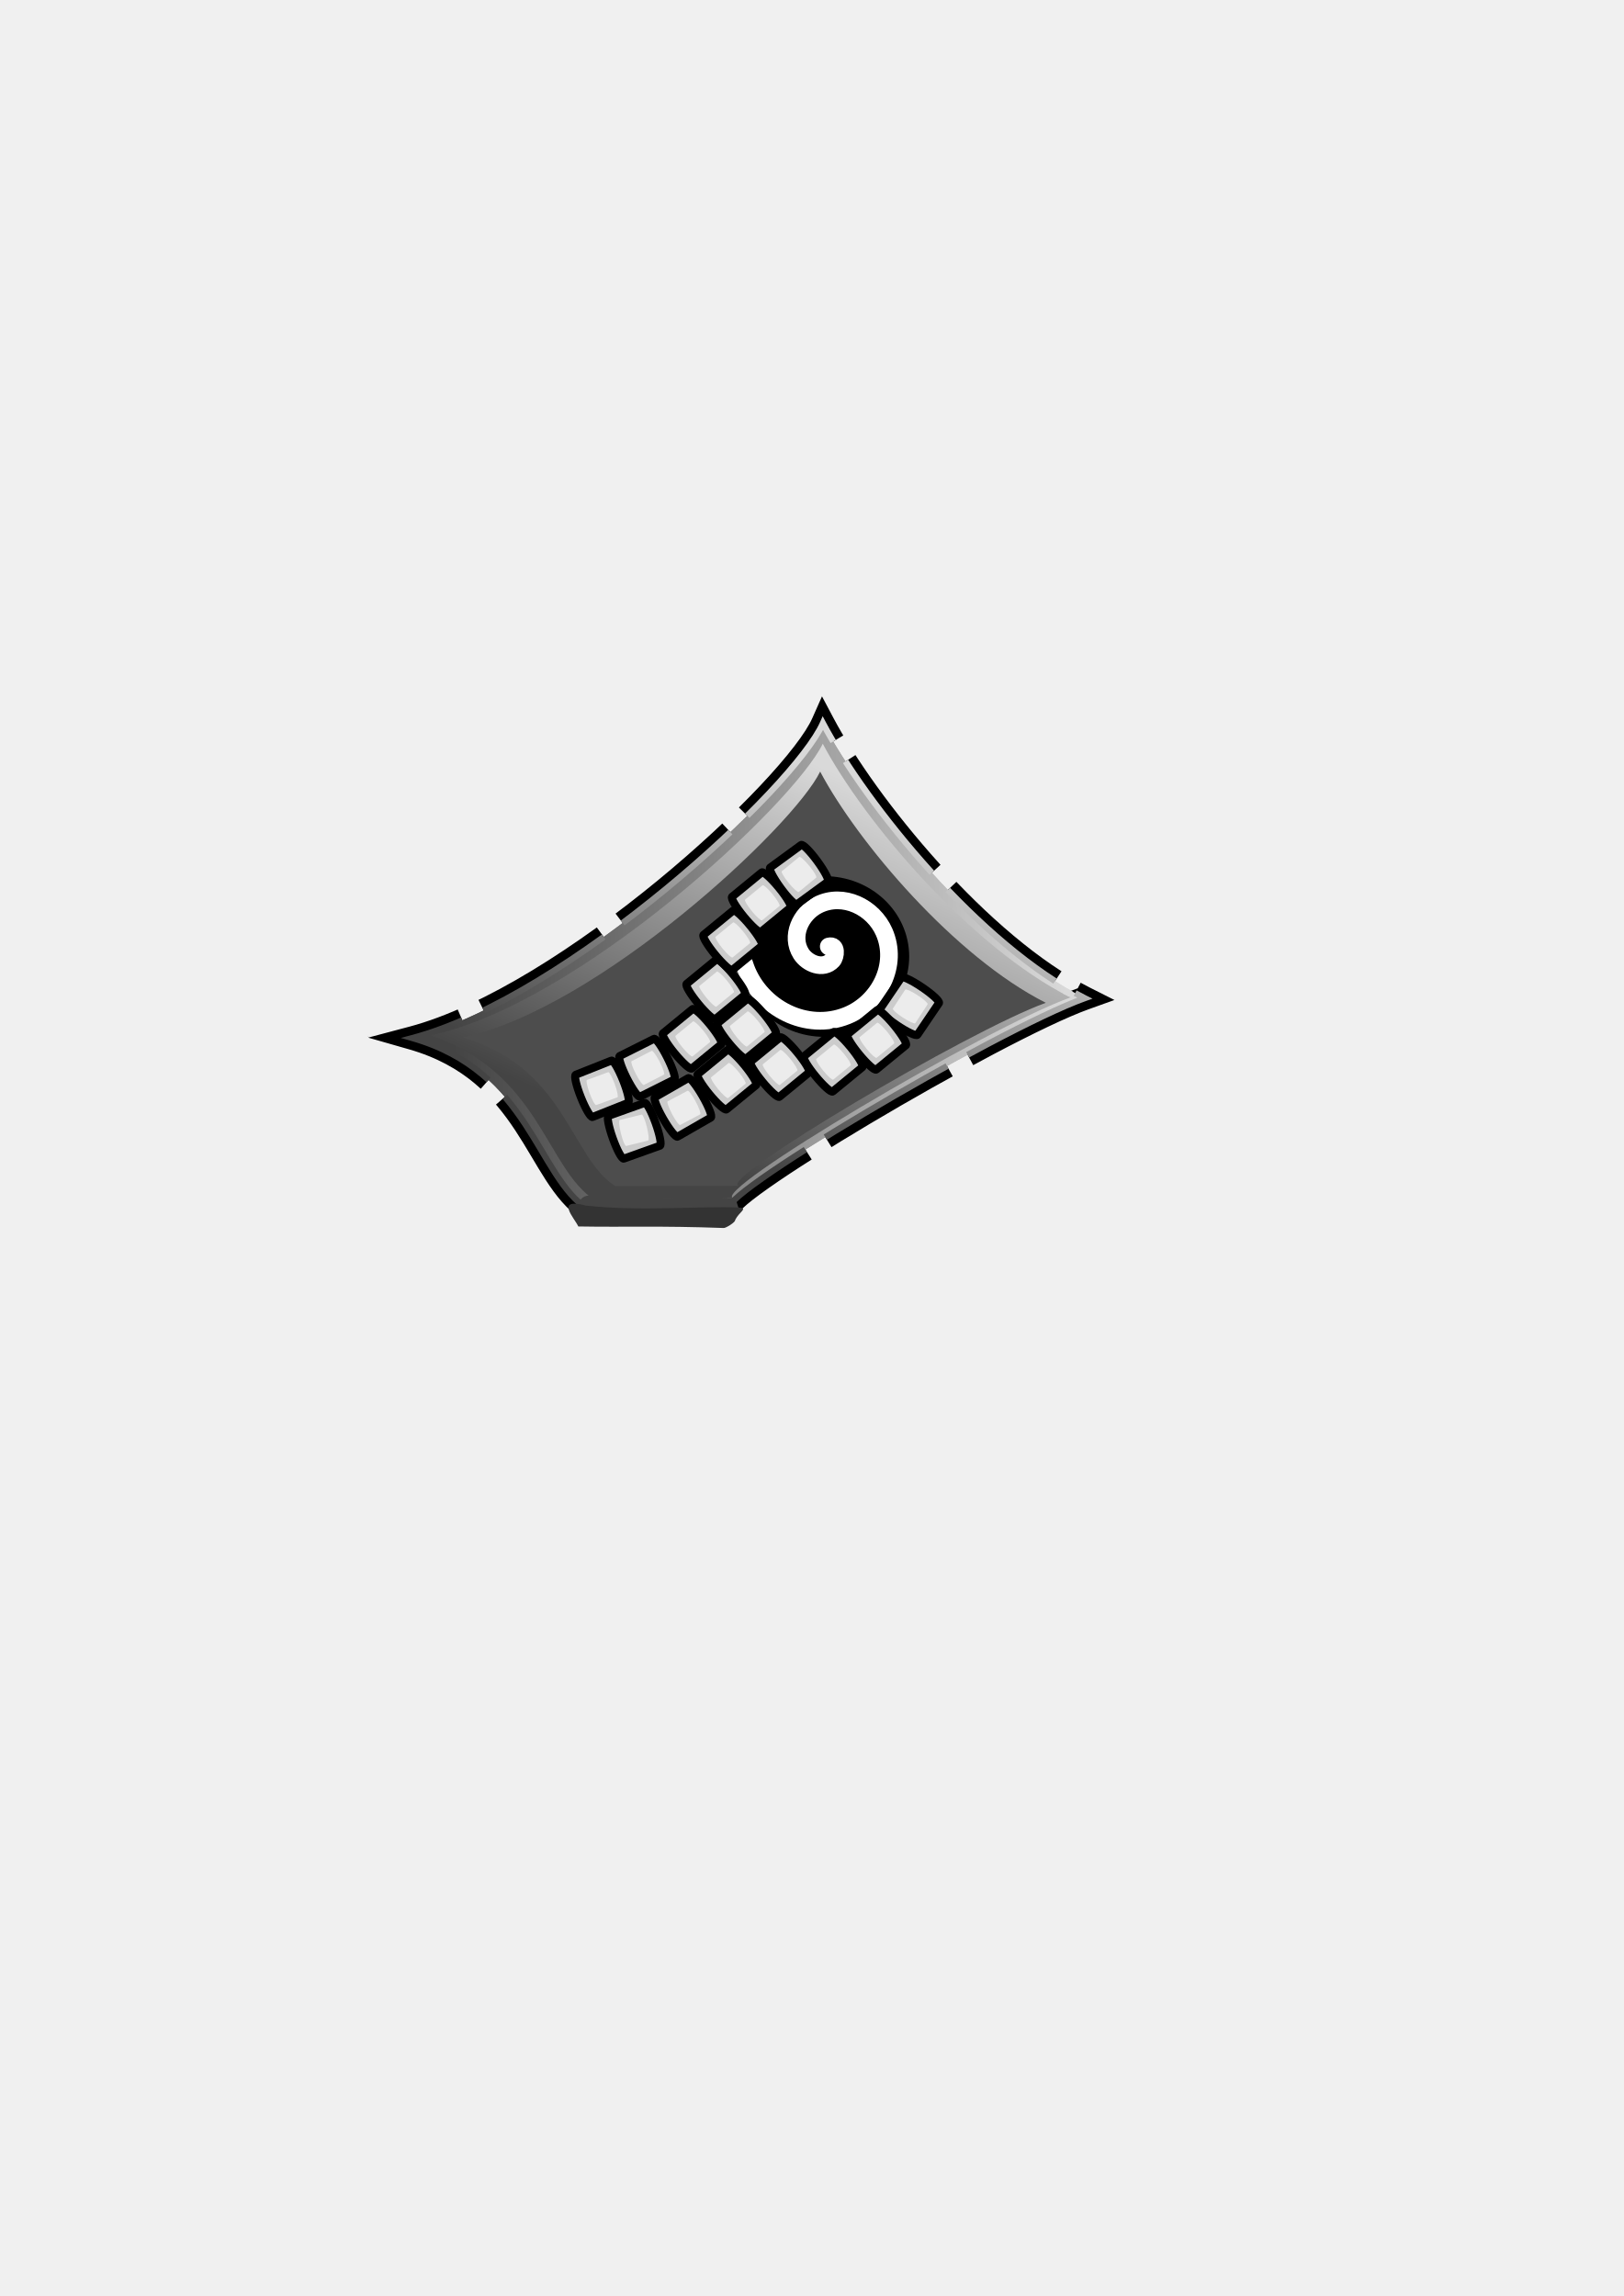
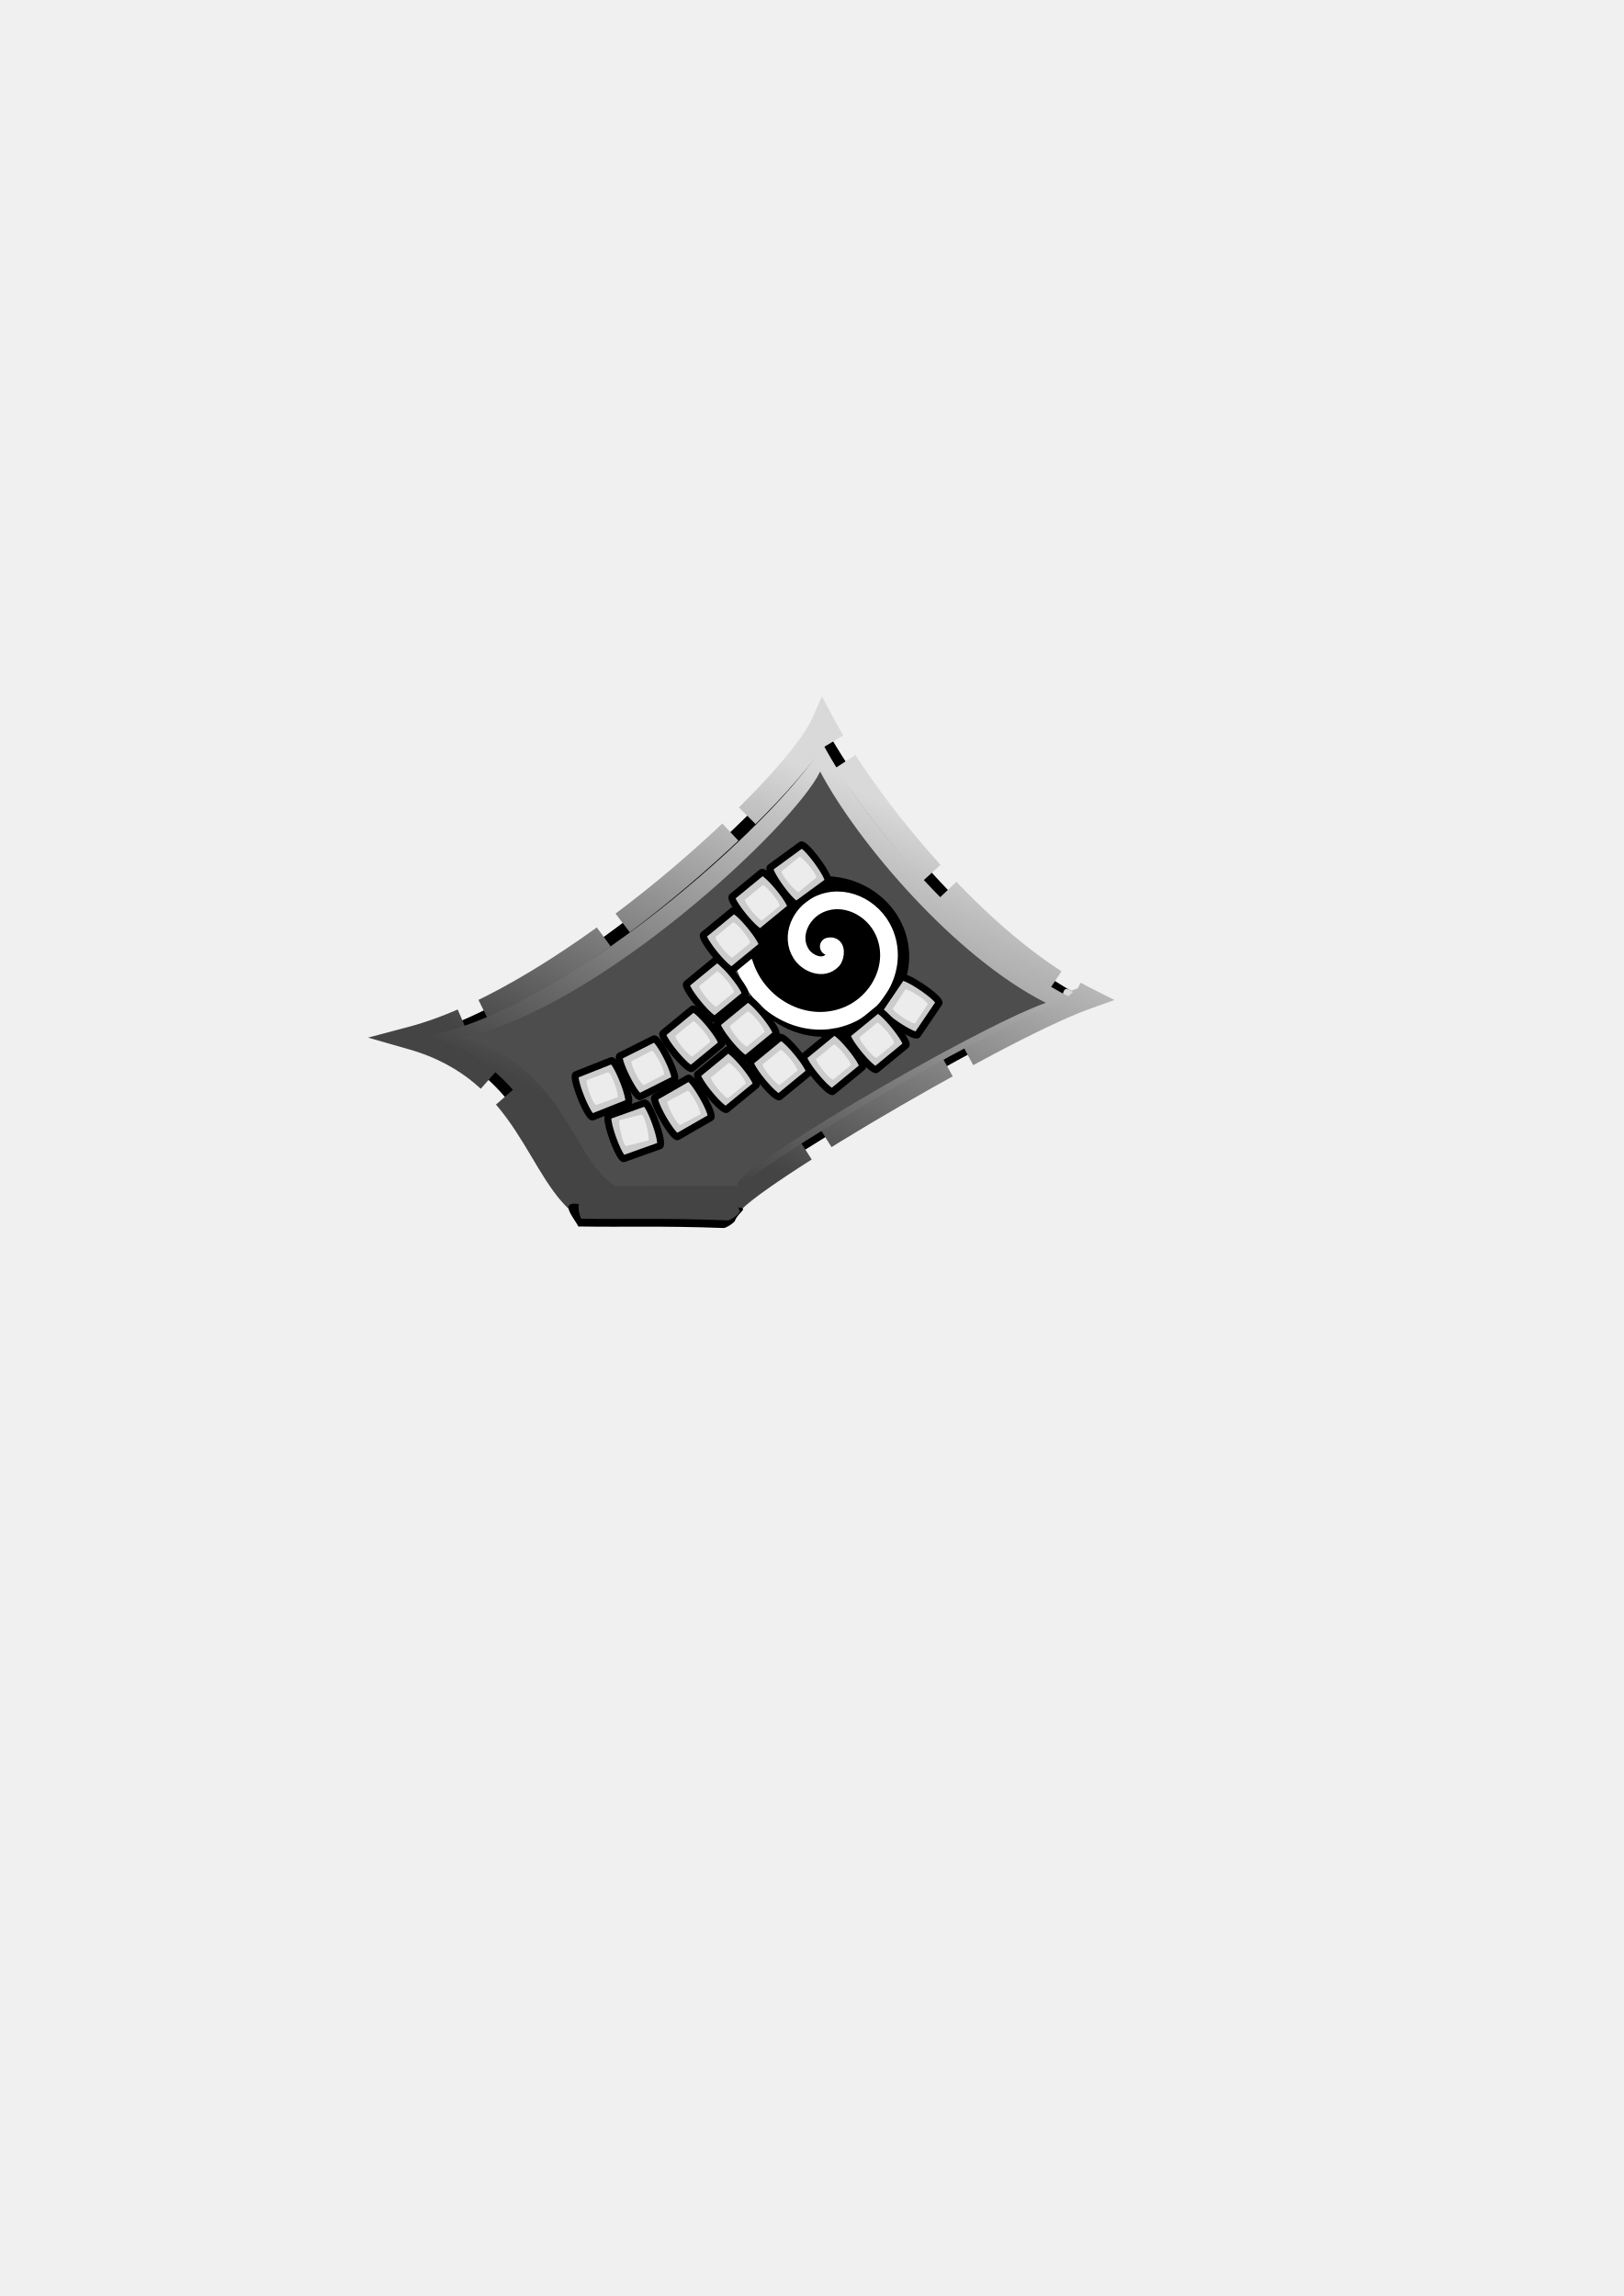
<svg xmlns="http://www.w3.org/2000/svg" xmlns:xlink="http://www.w3.org/1999/xlink" width="210mm" height="297mm" id="svg20632" version="1.1">
  <defs id="defs20634">
    <linearGradient xlink:href="#linearGradient6288" id="linearGradient6770" gradientUnits="userSpaceOnUse" gradientTransform="translate(-2428.467,-608.9006)" x1="-1578.846" y1="750.077" x2="-1662.808" y2="932.706" />
    <linearGradient id="linearGradient6288">
      <stop id="stop6298" offset="0" style="stop-color:#d9d9d9;stop-opacity:1;" />
      <stop style="stop-color:#444444;stop-opacity:1;" offset="1" id="stop6292" />
    </linearGradient>
    <linearGradient xlink:href="#linearGradient6288" id="linearGradient6768" gradientUnits="userSpaceOnUse" gradientTransform="translate(-2428.467,-608.9006)" x1="-1588.09" y1="749.23" x2="-1664.673" y2="918.881" />
    <linearGradient xlink:href="#linearGradient6288" id="linearGradient4294" gradientUnits="userSpaceOnUse" gradientTransform="matrix(0.9999724,-7.4244406e-3,7.4244406e-3,0.9999724,1984.643,-382.4945)" x1="-1578.846" y1="750.077" x2="-1662.808" y2="932.706" />
    <linearGradient xlink:href="#linearGradient6288" id="linearGradient4297" gradientUnits="userSpaceOnUse" gradientTransform="matrix(0.9999724,-7.4244406e-3,7.4244406e-3,0.9999724,1984.643,-382.4945)" x1="-1588.09" y1="749.23" x2="-1664.673" y2="918.881" />
    <linearGradient xlink:href="#linearGradient6288" id="linearGradient4353" gradientUnits="userSpaceOnUse" x1="522.185" y1="492.167" x2="221.559" y2="510.249" />
  </defs>
  <g id="layer1">
    <g id="g2491">
      <g id="g4307">
-         <path style="fill:url(#linearGradient4353);fill-opacity:1;fill-rule:evenodd;stroke:#000000;stroke-width:11.486;stroke-linecap:butt;stroke-linejoin:miter;marker-start:none;stroke-miterlimit:4;stroke-dasharray:68.916, 11.486;stroke-dashoffset:0;stroke-opacity:1" d="M 287.543,591.295 C 262.321,575.255 259.252,524.042 201.533,507.502 277.775,487.245 388.141,385.385 402.262,353.583 423.446,393.601 479.028,462.173 530.248,488.01 487.001,503.534 343.699,588.468 357.282,591.19" id="path6726-outline" />
-         <path style="fill:url(#linearGradient4353);fill-opacity:1;fill-rule:evenodd;stroke:url(#linearGradient4297);stroke-width:3;stroke-linecap:butt;stroke-linejoin:miter;marker-start:none;stroke-miterlimit:4;stroke-dasharray:68.916, 11.486;stroke-dashoffset:0;stroke-opacity:1" d="M 287.543,591.295 C 262.321,575.255 259.252,524.042 201.533,507.502 277.775,487.245 388.141,385.385 402.262,353.583 423.446,393.601 479.028,462.173 530.248,488.01 487.001,503.534 343.699,588.468 357.282,591.19" id="path6726" />
+         <path style="fill:#000000;fill-opacity:1;fill-rule:evenodd;stroke:url(#linearGradient4297);stroke-width:11.486;stroke-linecap:butt;stroke-linejoin:miter;marker-start:none;stroke-miterlimit:4;stroke-dasharray:68.916, 11.486;stroke-dashoffset:0;stroke-opacity:1" d="M 287.543,591.295 C 262.321,575.255 259.252,524.042 201.533,507.502 277.775,487.245 388.141,385.385 402.262,353.583 423.446,393.601 479.028,462.173 530.248,488.01 487.001,503.534 343.699,588.468 357.282,591.19" id="path6726" />
        <path style="fill:none;fill-rule:evenodd;stroke:#808080;stroke-width:0.1;stroke-linecap:butt;stroke-linejoin:miter;stroke-miterlimit:4;stroke-dasharray:none;stroke-opacity:1" d="M 179.633,506.695 C 179.681,506.695 179.804,506.697 179.887,506.698 C 179.902,506.698 179.916,506.699 179.931,506.699" id="path7897" />
        <path style="fill:url(#linearGradient4294);fill-opacity:1;fill-rule:evenodd;stroke:none;stroke-width:11.486;stroke-linecap:butt;stroke-linejoin:miter;marker-start:none;stroke-miterlimit:4;stroke-dasharray:68.914, 11.486;stroke-dashoffset:0;stroke-opacity:1" d="M 290.854,586.804 C 266.848,571.537 264.215,524.448 210.364,506.211 C 282.914,491.018 387.814,393.143 402.19,363.611 C 422.352,401.699 474.482,463.067 523.233,487.659 C 482.071,502.435 345.677,583.274 358.605,585.865" id="path6728" />
        <path style="fill:#4d4d4d;fill-opacity:1;fill-rule:evenodd;stroke:none;stroke-width:11.486;stroke-linecap:butt;stroke-linejoin:miter;marker-start:none;stroke-miterlimit:4;stroke-dasharray:68.914, 11.486;stroke-dashoffset:0;stroke-opacity:1" d="M 300.71,579.86 C 278.834,565.948 276.173,521.53 226.111,507.184 C 292.222,493.34 387.812,404.151 400.912,377.239 C 419.285,411.947 466.789,467.869 511.213,490.278 C 473.705,503.743 349.415,577.408 361.196,579.769" id="path6730" />
        <ellipse style="fill:#000000;stroke:#000000;stroke-width:18;stroke-linecap:square;paint-order:markers stroke fill" id="path1638" cx="403" cy="467.639" rx="32.432" ry="30.283" />
        <path style="fill:none;fill-rule:evenodd;stroke:#ffffff;stroke-width:7.5;stroke-linecap:round;stroke-linejoin:miter;stroke-miterlimit:4;stroke-dasharray:none;stroke-opacity:1" id="path6732" d="M -1841.792,591.638 C -1838.164,591.998 -1840.487,596.707 -1842.391,597.669 C -1847.548,600.276 -1852.83,595.261 -1853.854,590.441 C -1855.685,581.819 -1848.134,574.446 -1839.997,573.546 C -1828.055,572.225 -1818.344,582.6 -1817.67,594.032 C -1816.771,609.269 -1830.062,621.383 -1844.785,621.791 C -1863.311,622.305 -1877.854,606.057 -1877.976,588.047 C -1877.981,587.342 -1877.965,586.637 -1877.929,585.932" transform="matrix(1.081431,-0.4011848,0.4011848,1.081431,2159.544,-915.9844)" />
        <g id="g6734" transform="matrix(0.9060636,0.3613978,-0.3613978,0.9060636,2150.533,295.019)" style="fill:#e6e6e6">
-           <rect transform="matrix(-0.8757396,-0.4827838,-0.4829096,0.8756702,0,0)" ry="1.767" rx="18.522" y="1537.923" x="959.762" height="22.774" width="22.778" id="rect6736" style="opacity:1;fill:#cccccc;fill-opacity:1;stroke:#000000;stroke-width:4;stroke-miterlimit:4;stroke-dasharray:none;stroke-dashoffset:0;stroke-opacity:1" />
-           <rect transform="matrix(-0.9767069,-0.2145779,-0.2147181,0.9766761,0,0)" ry="1.767" rx="18.522" y="1137.089" x="1322.746" height="22.774" width="22.778" id="rect6738" style="opacity:1;fill:#cccccc;fill-opacity:1;stroke:#000000;stroke-width:4;stroke-miterlimit:4;stroke-dasharray:none;stroke-dashoffset:0;stroke-opacity:1" />
-           <rect transform="matrix(-0.8757396,-0.4827838,-0.4829096,0.8756702,0,0)" ry="1.767" rx="18.522" y="1515.588" x="944.866" height="22.774" width="22.778" id="rect6740" style="opacity:1;fill:#cccccc;fill-opacity:1;stroke:#000000;stroke-width:4;stroke-miterlimit:4;stroke-dasharray:none;stroke-dashoffset:0;stroke-opacity:1" />
-           <rect transform="matrix(-0.8757396,-0.4827838,-0.4829096,0.8756702,0,0)" ry="1.767" rx="18.522" y="1538.586" x="985.132" height="22.774" width="22.778" id="rect6742" style="opacity:1;fill:#cccccc;fill-opacity:1;stroke:#000000;stroke-width:4;stroke-miterlimit:4;stroke-dasharray:none;stroke-dashoffset:0;stroke-opacity:1" />
-           <rect transform="matrix(-0.8757396,-0.4827838,-0.4829096,0.8756702,0,0)" ry="1.767" rx="18.522" y="1491.742" x="939.518" height="22.774" width="22.778" id="rect6744" style="opacity:1;fill:#cccccc;fill-opacity:1;stroke:#000000;stroke-width:4;stroke-miterlimit:4;stroke-dasharray:none;stroke-dashoffset:0;stroke-opacity:1" />
-           <rect transform="matrix(-0.8757396,-0.4827838,-0.4829096,0.8756702,0,0)" ry="1.767" rx="18.522" y="1537.97" x="1010.241" height="22.774" width="22.778" id="rect6746" style="opacity:1;fill:#cccccc;fill-opacity:1;stroke:#000000;stroke-width:4;stroke-miterlimit:4;stroke-dasharray:none;stroke-dashoffset:0;stroke-opacity:1" />
-           <rect transform="matrix(-0.8757396,-0.4827838,-0.4829096,0.8756702,0,0)" ry="1.767" rx="18.522" y="1515.828" x="1023.853" height="22.774" width="22.778" id="rect6748" style="opacity:1;fill:#cccccc;fill-opacity:1;stroke:#000000;stroke-width:4;stroke-miterlimit:4;stroke-dasharray:none;stroke-dashoffset:0;stroke-opacity:1" />
-           <rect transform="matrix(-0.8757396,-0.4827838,-0.4829096,0.8756702,0,0)" ry="1.767" rx="18.522" y="1492.63" x="1029.535" height="22.774" width="22.778" id="rect6750" style="opacity:1;fill:#cccccc;fill-opacity:1;stroke:#000000;stroke-width:4;stroke-miterlimit:4;stroke-dasharray:none;stroke-dashoffset:0;stroke-opacity:1" />
-           <rect transform="matrix(-0.847359,-0.5310204,-0.5311422,0.8472827,0,0)" ry="1.767" rx="18.522" y="1525.127" x="943.736" height="22.774" width="22.778" id="rect6752" style="opacity:1;fill:#cccccc;fill-opacity:1;stroke:#000000;stroke-width:4;stroke-miterlimit:4;stroke-dasharray:none;stroke-dashoffset:0;stroke-opacity:1" />
-           <rect transform="matrix(-0.8757396,-0.4827838,-0.4829096,0.8756702,0,0)" ry="1.767" rx="18.522" y="1562.879" x="998.591" height="22.774" width="22.778" id="rect6754" style="opacity:1;fill:#cccccc;fill-opacity:1;stroke:#000000;stroke-width:4;stroke-miterlimit:4;stroke-dasharray:none;stroke-dashoffset:0;stroke-opacity:1" />
-           <rect transform="matrix(-0.8757396,-0.4827838,-0.4829096,0.8756702,0,0)" ry="1.767" rx="18.522" y="1562.423" x="971.699" height="22.774" width="22.778" id="rect6756" style="opacity:1;fill:#cccccc;fill-opacity:1;stroke:#000000;stroke-width:4;stroke-miterlimit:4;stroke-dasharray:none;stroke-dashoffset:0;stroke-opacity:1" />
-           <rect transform="matrix(-0.7839127,-0.620871,-0.6209837,0.7838235,0,0)" ry="1.767" rx="18.522" y="1729.342" x="697.002" height="22.774" width="22.778" id="rect6758" style="opacity:1;fill:#cccccc;fill-opacity:1;stroke:#000000;stroke-width:4;stroke-miterlimit:4;stroke-dasharray:none;stroke-dashoffset:0;stroke-opacity:1" />
-           <rect transform="matrix(-0.7474145,-0.664358,-0.6644652,0.7473192,0,0)" ry="1.767" rx="18.522" y="1773.909" x="622.893" height="22.774" width="22.778" id="rect6760" style="opacity:1;fill:#cccccc;fill-opacity:1;stroke:#000000;stroke-width:4;stroke-miterlimit:4;stroke-dasharray:none;stroke-dashoffset:0;stroke-opacity:1" />
-           <rect transform="matrix(-0.6616868,-0.7497803,-0.7498753,0.6615792,0,0)" ry="1.767" rx="18.522" y="1854.163" x="374.984" height="22.774" width="22.778" id="rect6762" style="opacity:1;fill:#cccccc;fill-opacity:1;stroke:#000000;stroke-width:4;stroke-miterlimit:4;stroke-dasharray:none;stroke-dashoffset:0;stroke-opacity:1" />
-           <rect transform="matrix(-0.6874343,-0.7262466,-0.7263451,0.6873302,0,0)" ry="1.767" rx="18.522" y="1846.784" x="465.344" height="22.774" width="22.778" id="rect6764" style="opacity:1;fill:#cccccc;fill-opacity:1;stroke:#000000;stroke-width:4;stroke-miterlimit:4;stroke-dasharray:none;stroke-dashoffset:0;stroke-opacity:1" />
+           <rect transform="matrix(-0.8757396,-0.4827838,-0.4829096,0.8756702,0,0)" ry="1.767" rx="18.522" y="1537.923" x="959.762" height="22.774" width="22.778" id="rect6736" style="opacity:1;fill:#cccccc;fill-opacity:1;stroke:#000000;stroke-width:3.5;stroke-miterlimit:4;stroke-dasharray:none;stroke-dashoffset:0;stroke-opacity:1" />
+           <rect transform="matrix(-0.9767069,-0.2145779,-0.2147181,0.9766761,0,0)" ry="1.767" rx="18.522" y="1137.089" x="1322.746" height="22.774" width="22.778" id="rect6738" style="opacity:1;fill:#cccccc;fill-opacity:1;stroke:#000000;stroke-width:3.5;stroke-miterlimit:4;stroke-dasharray:none;stroke-dashoffset:0;stroke-opacity:1" />
+           <rect transform="matrix(-0.8757396,-0.4827838,-0.4829096,0.8756702,0,0)" ry="1.767" rx="18.522" y="1515.588" x="944.866" height="22.774" width="22.778" id="rect6740" style="opacity:1;fill:#cccccc;fill-opacity:1;stroke:#000000;stroke-width:3.5;stroke-miterlimit:4;stroke-dasharray:none;stroke-dashoffset:0;stroke-opacity:1" />
+           <rect transform="matrix(-0.8757396,-0.4827838,-0.4829096,0.8756702,0,0)" ry="1.767" rx="18.522" y="1538.586" x="985.132" height="22.774" width="22.778" id="rect6742" style="opacity:1;fill:#cccccc;fill-opacity:1;stroke:#000000;stroke-width:3.5;stroke-miterlimit:4;stroke-dasharray:none;stroke-dashoffset:0;stroke-opacity:1" />
+           <rect transform="matrix(-0.8757396,-0.4827838,-0.4829096,0.8756702,0,0)" ry="1.767" rx="18.522" y="1491.742" x="939.518" height="22.774" width="22.778" id="rect6744" style="opacity:1;fill:#cccccc;fill-opacity:1;stroke:#000000;stroke-width:3.5;stroke-miterlimit:4;stroke-dasharray:none;stroke-dashoffset:0;stroke-opacity:1" />
+           <rect transform="matrix(-0.8757396,-0.4827838,-0.4829096,0.8756702,0,0)" ry="1.767" rx="18.522" y="1537.97" x="1010.241" height="22.774" width="22.778" id="rect6746" style="opacity:1;fill:#cccccc;fill-opacity:1;stroke:#000000;stroke-width:3.5;stroke-miterlimit:4;stroke-dasharray:none;stroke-dashoffset:0;stroke-opacity:1" />
+           <rect transform="matrix(-0.8757396,-0.4827838,-0.4829096,0.8756702,0,0)" ry="1.767" rx="18.522" y="1515.828" x="1023.853" height="22.774" width="22.778" id="rect6748" style="opacity:1;fill:#cccccc;fill-opacity:1;stroke:#000000;stroke-width:3.5;stroke-miterlimit:4;stroke-dasharray:none;stroke-dashoffset:0;stroke-opacity:1" />
+           <rect transform="matrix(-0.8757396,-0.4827838,-0.4829096,0.8756702,0,0)" ry="1.767" rx="18.522" y="1492.63" x="1029.535" height="22.774" width="22.778" id="rect6750" style="opacity:1;fill:#cccccc;fill-opacity:1;stroke:#000000;stroke-width:3.5;stroke-miterlimit:4;stroke-dasharray:none;stroke-dashoffset:0;stroke-opacity:1" />
+           <rect transform="matrix(-0.847359,-0.5310204,-0.5311422,0.8472827,0,0)" ry="1.767" rx="18.522" y="1525.127" x="943.736" height="22.774" width="22.778" id="rect6752" style="opacity:1;fill:#cccccc;fill-opacity:1;stroke:#000000;stroke-width:3.5;stroke-miterlimit:4;stroke-dasharray:none;stroke-dashoffset:0;stroke-opacity:1" />
+           <rect transform="matrix(-0.8757396,-0.4827838,-0.4829096,0.8756702,0,0)" ry="1.767" rx="18.522" y="1562.879" x="998.591" height="22.774" width="22.778" id="rect6754" style="opacity:1;fill:#cccccc;fill-opacity:1;stroke:#000000;stroke-width:3.5;stroke-miterlimit:4;stroke-dasharray:none;stroke-dashoffset:0;stroke-opacity:1" />
+           <rect transform="matrix(-0.8757396,-0.4827838,-0.4829096,0.8756702,0,0)" ry="1.767" rx="18.522" y="1562.423" x="971.699" height="22.774" width="22.778" id="rect6756" style="opacity:1;fill:#cccccc;fill-opacity:1;stroke:#000000;stroke-width:3.5;stroke-miterlimit:4;stroke-dasharray:none;stroke-dashoffset:0;stroke-opacity:1" />
+           <rect transform="matrix(-0.7839127,-0.620871,-0.6209837,0.7838235,0,0)" ry="1.767" rx="18.522" y="1729.342" x="697.002" height="22.774" width="22.778" id="rect6758" style="opacity:1;fill:#cccccc;fill-opacity:1;stroke:#000000;stroke-width:3.5;stroke-miterlimit:4;stroke-dasharray:none;stroke-dashoffset:0;stroke-opacity:1" />
+           <rect transform="matrix(-0.7474145,-0.664358,-0.6644652,0.7473192,0,0)" ry="1.767" rx="18.522" y="1773.909" x="622.893" height="22.774" width="22.778" id="rect6760" style="opacity:1;fill:#cccccc;fill-opacity:1;stroke:#000000;stroke-width:3.5;stroke-miterlimit:4;stroke-dasharray:none;stroke-dashoffset:0;stroke-opacity:1" />
+           <rect transform="matrix(-0.6616868,-0.7497803,-0.7498753,0.6615792,0,0)" ry="1.767" rx="18.522" y="1854.163" x="374.984" height="22.774" width="22.778" id="rect6762" style="opacity:1;fill:#cccccc;fill-opacity:1;stroke:#000000;stroke-width:3.5;stroke-miterlimit:4;stroke-dasharray:none;stroke-dashoffset:0;stroke-opacity:1" />
+           <rect transform="matrix(-0.6874343,-0.7262466,-0.7263451,0.6873302,0,0)" ry="1.767" rx="18.522" y="1846.784" x="465.344" height="22.774" width="22.778" id="rect6764" style="opacity:1;fill:#cccccc;fill-opacity:1;stroke:#000000;stroke-width:3.5;stroke-miterlimit:4;stroke-dasharray:none;stroke-dashoffset:0;stroke-opacity:1" />
        </g>
+         <path style="fill:#000000;fill-opacity:1;fill-rule:evenodd;stroke:none;stroke-width:1px;stroke-linecap:butt;stroke-linejoin:miter;stroke-opacity:1" d="M 282.687,599.618 C 306.132,600.021 322.64,599.237 353.682,600.369 C 354.608,600.572 359.689,597.494 359.378,596.399 C 361.398,592.399 365.765,590.77 361.374,590.358 C 342.208,589.573 312.385,592.298 286.47,589.424 C 270.954,585.361 280.872,595.561 282.687,599.618 z" id="path2489" />
        <path style="fill:#444444;fill-opacity:1;fill-rule:evenodd;stroke:none;stroke-width:1px;stroke-linecap:butt;stroke-linejoin:miter;stroke-opacity:1" d="M 284.047,595.802 C 307.737,596.251 324.417,595.378 355.784,596.638 C 356.72,596.865 361.854,593.436 361.54,592.216 C 359.034,584.278 359.783,586.084 356.484,585.903 C 337.117,585.029 314.055,587.647 287.869,584.445 C 281.664,585.071 282.212,591.282 284.047,595.802 z" id="path6766" />
        <rect transform="matrix(-0.6345586,-0.7728747,-0.7729659,0.6344476,0,0)" ry="1.015" rx="10.637" y="30.372" x="-627.14" height="13.079" width="13.082" id="rect6820" style="fill:#ececec;fill-opacity:1;stroke:none;stroke-width:1.873;stroke-miterlimit:4;stroke-dasharray:none;stroke-dashoffset:0;stroke-opacity:1" />
        <rect transform="matrix(-0.6345586,-0.7728747,-0.7729659,0.6344476,0,0)" ry="1.015" rx="10.637" y="29.577" x="-602.589" height="13.079" width="13.082" id="rect6822" style="fill:#ececec;fill-opacity:1;stroke:none;stroke-width:1.873;stroke-miterlimit:4;stroke-dasharray:none;stroke-dashoffset:0;stroke-opacity:1" />
        <rect transform="matrix(-0.6345586,-0.7728747,-0.7729659,0.6344476,0,0)" ry="1.015" rx="10.637" y="8.213" x="-589.022" height="13.079" width="13.082" id="rect6824" style="fill:#ececec;fill-opacity:1;stroke:none;stroke-width:1.873;stroke-miterlimit:4;stroke-dasharray:none;stroke-dashoffset:0;stroke-opacity:1" />
        <rect transform="matrix(-0.6345586,-0.7728747,-0.7729659,0.6344476,0,0)" ry="1.015" rx="10.637" y="-14.452" x="-584.131" height="13.079" width="13.082" id="rect6826" style="fill:#ececec;fill-opacity:1;stroke:none;stroke-width:1.873;stroke-miterlimit:4;stroke-dasharray:none;stroke-dashoffset:0;stroke-opacity:1" />
        <rect transform="matrix(-0.6345586,-0.7728747,-0.7729659,0.6344476,0,0)" ry="1.015" rx="10.637" y="-37.13" x="-584.795" height="13.079" width="13.082" id="rect6828" style="fill:#ececec;fill-opacity:1;stroke:none;stroke-width:1.873;stroke-miterlimit:4;stroke-dasharray:none;stroke-dashoffset:0;stroke-opacity:1" />
        <rect transform="matrix(-0.8373556,-0.5466586,-0.5467789,0.837277,0,0)" ry="1.015" rx="10.637" y="162.24" x="-648.126" height="13.079" width="13.082" id="rect6830" style="fill:#ececec;fill-opacity:1;stroke:none;stroke-width:1.873;stroke-miterlimit:4;stroke-dasharray:none;stroke-dashoffset:0;stroke-opacity:1" />
        <rect transform="matrix(-0.6345586,-0.7728747,-0.7729659,0.6344476,0,0)" ry="1.015" rx="10.637" y="-15.085" x="-671.619" height="13.079" width="13.082" id="rect6832" style="fill:#ececec;fill-opacity:1;stroke:none;stroke-width:1.873;stroke-miterlimit:4;stroke-dasharray:none;stroke-dashoffset:0;stroke-opacity:1" />
        <rect transform="matrix(-0.6345586,-0.7728747,-0.7729659,0.6344476,0,0)" ry="1.015" rx="10.637" y="8.074" x="-666.409" height="13.079" width="13.082" id="rect6834" style="fill:#ececec;fill-opacity:1;stroke:none;stroke-width:1.873;stroke-miterlimit:4;stroke-dasharray:none;stroke-dashoffset:0;stroke-opacity:1" />
        <rect transform="matrix(-0.6345586,-0.7728747,-0.7729659,0.6344476,0,0)" ry="1.015" rx="10.637" y="29.921" x="-651.863" height="13.079" width="13.082" id="rect6836" style="fill:#ececec;fill-opacity:1;stroke:none;stroke-width:1.873;stroke-miterlimit:4;stroke-dasharray:none;stroke-dashoffset:0;stroke-opacity:1" />
        <rect transform="matrix(-0.6345586,-0.7728747,-0.7729659,0.6344476,0,0)" ry="1.015" rx="10.637" y="54.043" x="-613.993" height="13.079" width="13.082" id="rect6838" style="fill:#ececec;fill-opacity:1;stroke:none;stroke-width:1.873;stroke-miterlimit:4;stroke-dasharray:none;stroke-dashoffset:0;stroke-opacity:1" />
        <rect transform="matrix(-0.6345586,-0.7728747,-0.7729659,0.6344476,0,0)" ry="1.015" rx="10.637" y="53.511" x="-640.759" height="13.079" width="13.082" id="rect6840" style="fill:#ececec;fill-opacity:1;stroke:none;stroke-width:1.873;stroke-miterlimit:4;stroke-dasharray:none;stroke-dashoffset:0;stroke-opacity:1" />
        <rect transform="matrix(-0.4577609,-0.8890753,-0.8891411,0.4576332,0,0)" ry="1.015" rx="10.637" y="-49.067" x="-615.666" height="13.079" width="13.082" id="rect6842" style="fill:#ececec;fill-opacity:1;stroke:none;stroke-width:1.873;stroke-miterlimit:4;stroke-dasharray:none;stroke-dashoffset:0;stroke-opacity:1" />
        <rect transform="matrix(-0.4681376,-0.8836556,-0.8837228,0.4680106,0,0)" ry="1.015" rx="10.637" y="-48.391" x="-641.654" height="13.079" width="13.082" id="rect6844" style="fill:#ececec;fill-opacity:1;stroke:none;stroke-width:1.873;stroke-miterlimit:4;stroke-dasharray:none;stroke-dashoffset:0;stroke-opacity:1" />
        <rect transform="matrix(-0.2392959,-0.9709467,-0.970981,0.2391565,0,0)" ry="1.015" rx="10.637" y="-175.17" x="-617.206" height="13.079" width="13.082" id="rect6846" style="fill:#ececec;fill-opacity:1;stroke:none;stroke-width:1.873;stroke-miterlimit:4;stroke-dasharray:none;stroke-dashoffset:0;stroke-opacity:1" />
        <rect transform="matrix(-0.3440762,-0.9389417,-0.9389911,0.3439413,0,0)" ry="1.015" rx="10.637" y="-99.796" x="-607.543" height="13.079" width="13.082" id="rect6848" style="fill:#ececec;fill-opacity:1;stroke:none;stroke-width:1.873;stroke-miterlimit:4;stroke-dasharray:none;stroke-dashoffset:0;stroke-opacity:1" />
        <path style="fill:#d9d9d9;fill-opacity:1;fill-rule:evenodd;stroke:none;stroke-width:1px;stroke-linecap:butt;stroke-linejoin:miter;stroke-opacity:1" d="M 524.518,484.993 C 524.161,485.464 522.99,486.427 522.19,487.061 C 521.322,486.579 520.556,486.235 519.788,485.858 C 519.386,485.661 519.957,484.672 520.119,484.342 C 520.382,483.806 520.759,483.459 521.577,483.452 C 522.821,483.723 523.408,484.363 524.518,484.993 z" id="path6850" />
      </g>
-       <path style="fill:#333333;fill-opacity:1;fill-rule:evenodd;stroke:none;stroke-width:1px;stroke-linecap:butt;stroke-linejoin:miter;stroke-opacity:1" d="M 282.687,599.618 C 306.132,600.021 322.64,599.237 353.682,600.369 C 354.608,600.572 359.689,597.494 359.378,596.399 C 361.398,592.399 365.765,590.77 361.374,590.358 C 342.208,589.573 312.385,592.298 286.47,589.424 C 270.954,585.361 280.872,595.561 282.687,599.618 z" id="path2489" />
    </g>
  </g>
</svg>
